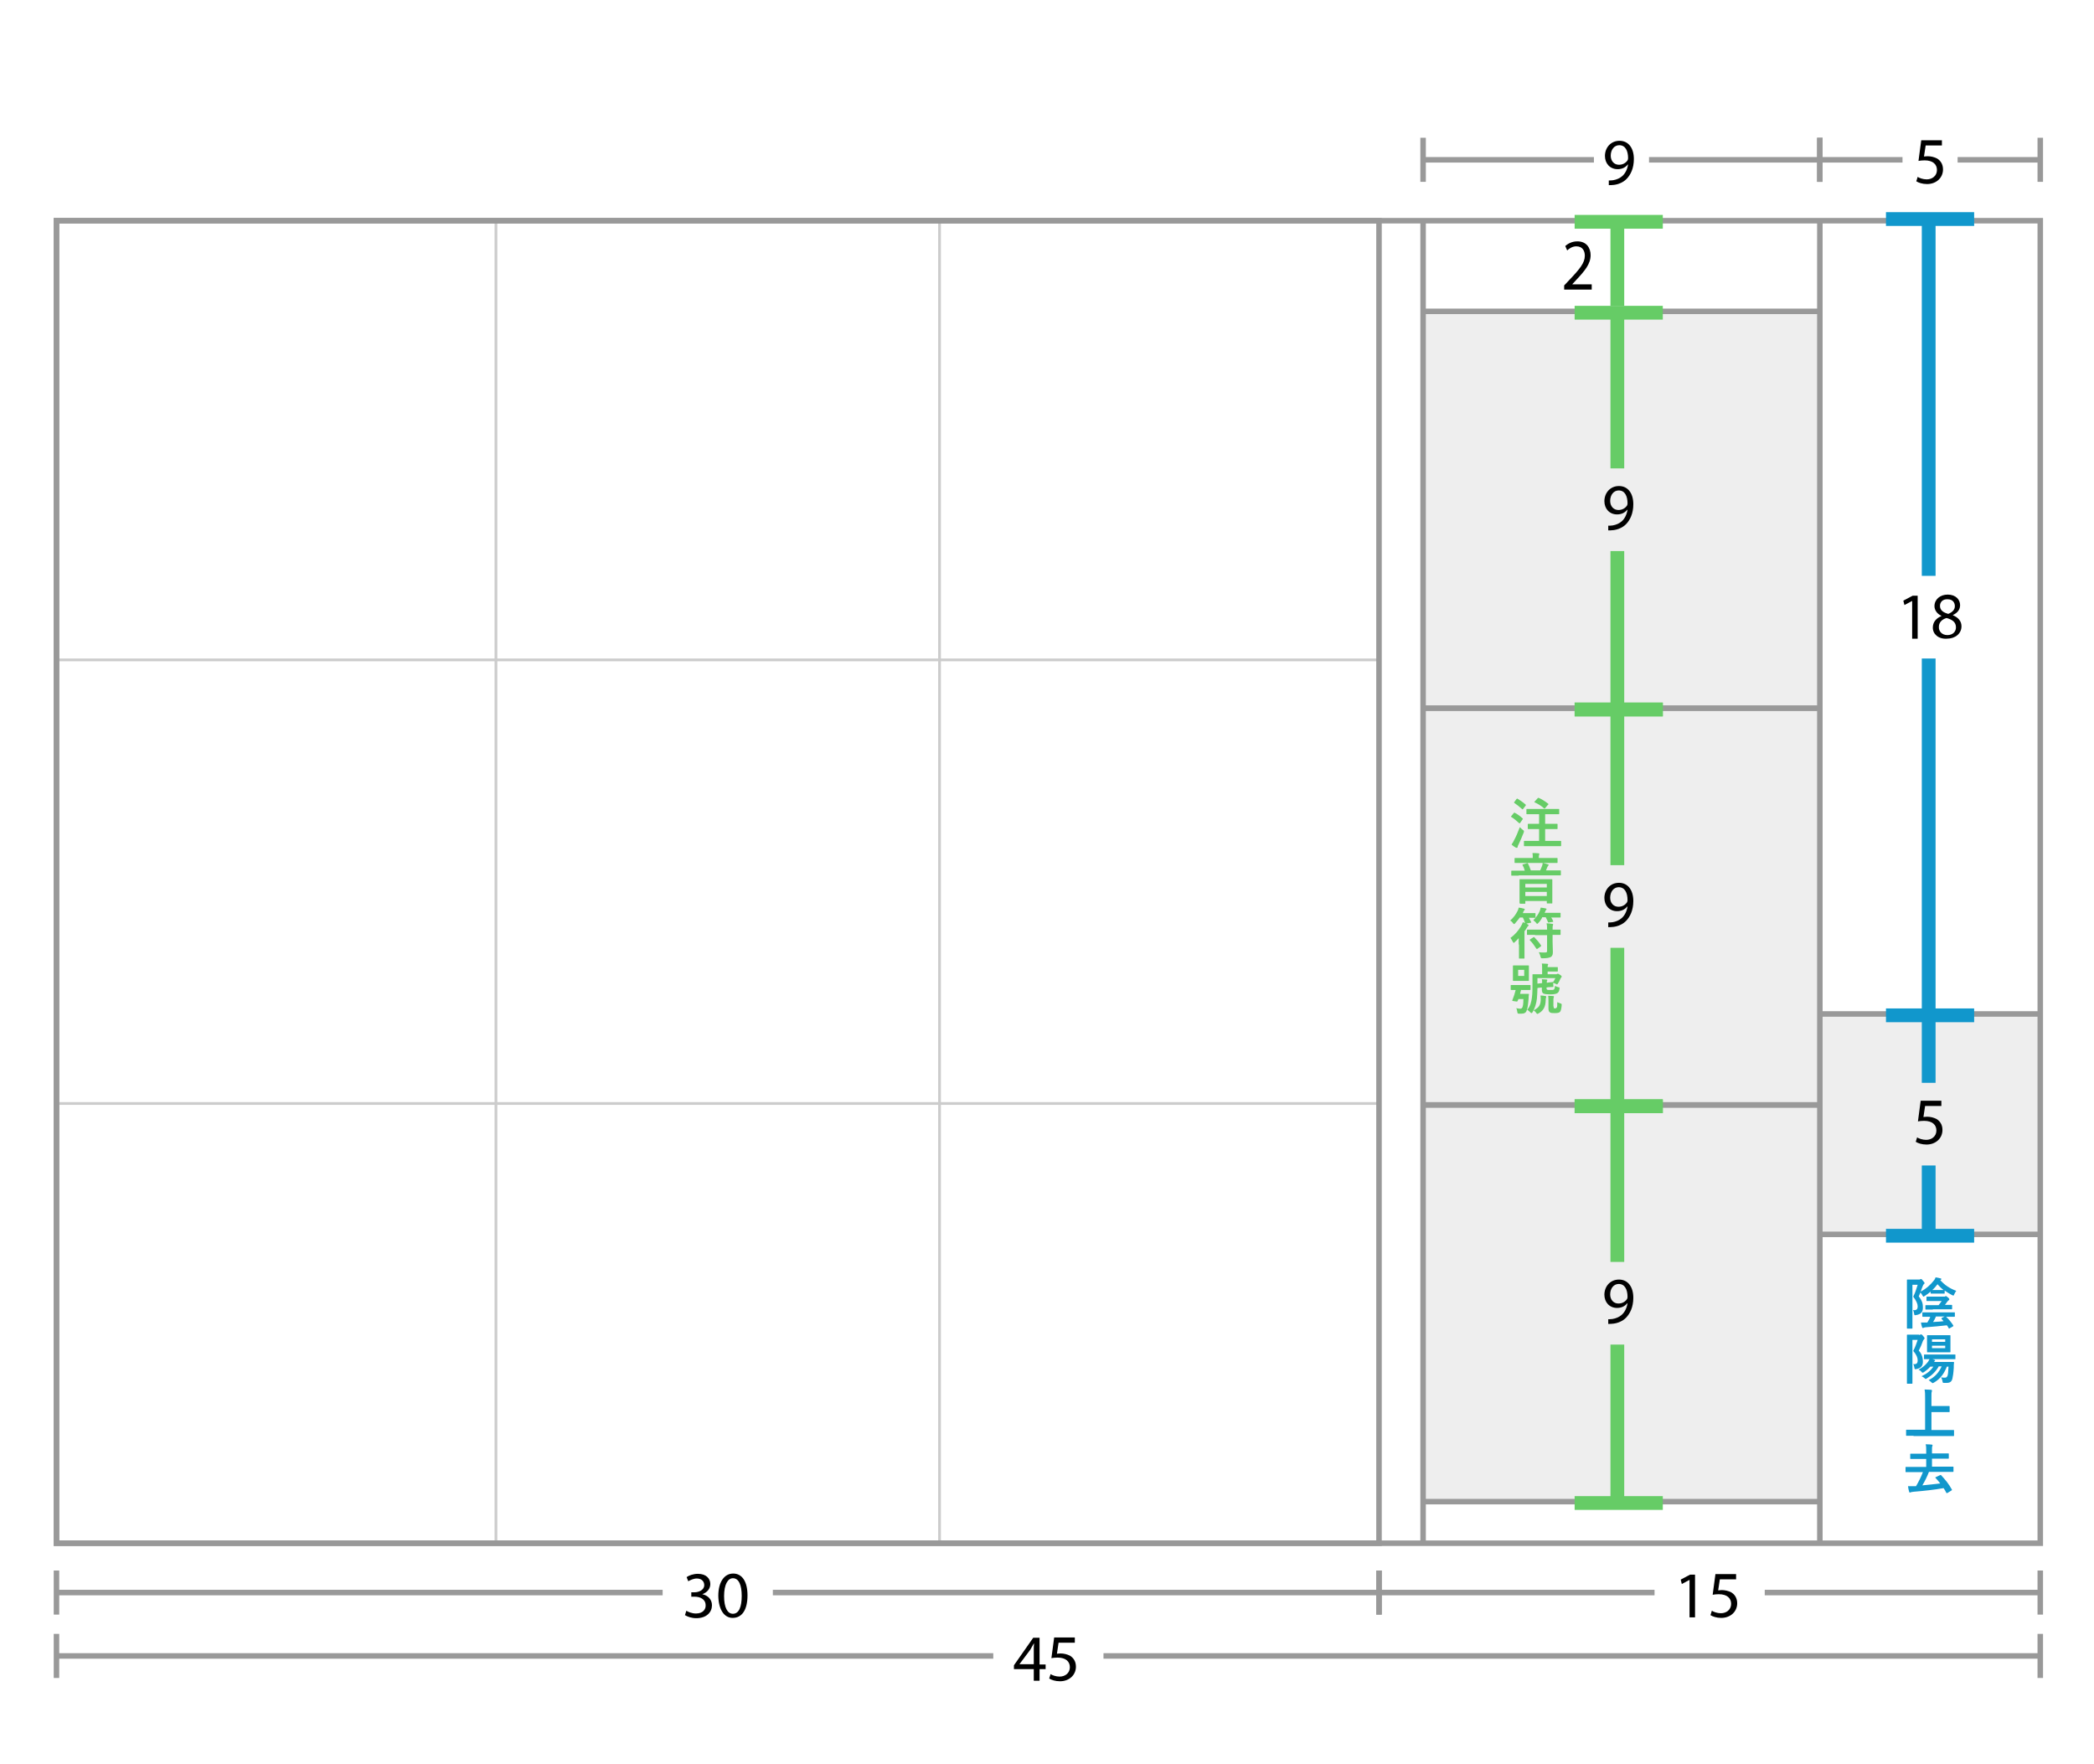
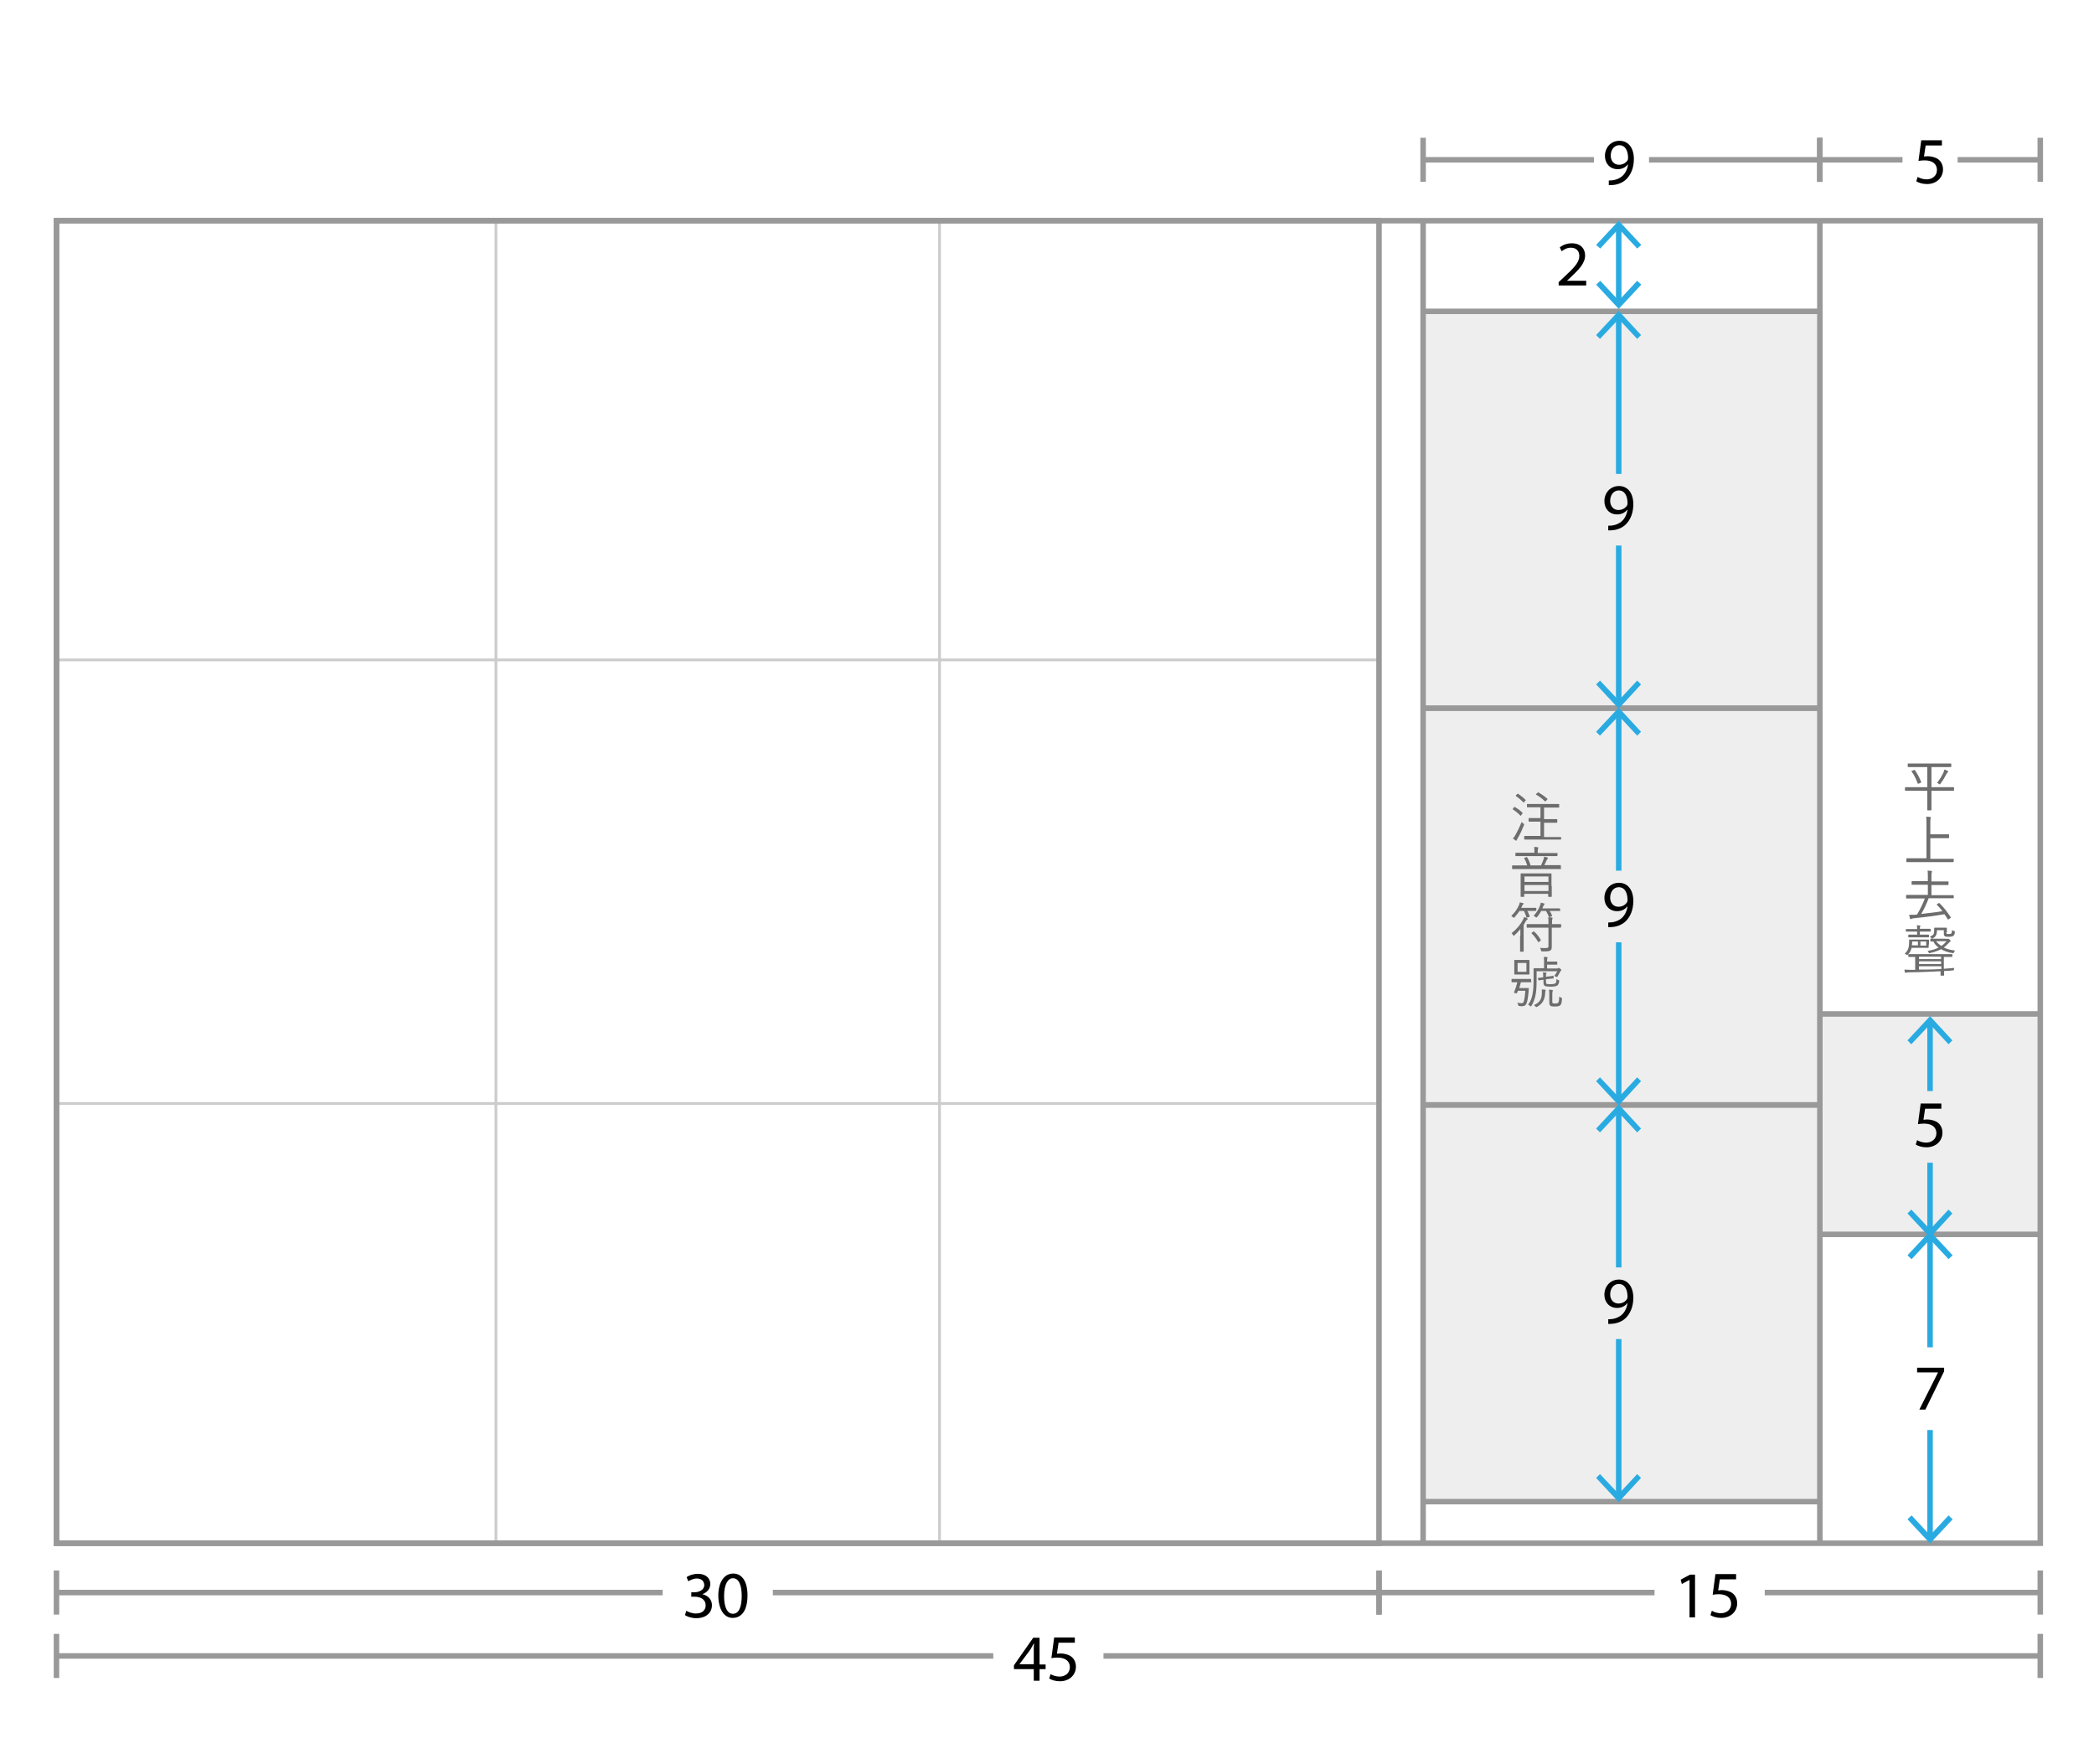
<svg xmlns="http://www.w3.org/2000/svg" viewBox="0 0 760 640" enable-background="new 0 0 760 640">
  <g>
    <g>
      <path fill="none" stroke="#999" stroke-width="2" stroke-miterlimit="10" d="M20.5 601h340M400.5 601h340" />
      <path fill="#999" d="M19.5 593h2v16h-2zM739.5 593h2v16h-2z" />
      <path d="M375.2 610v-4.2H368v-1.4l7-10h2.3v9.7h2.2v1.7h-2.2v4.2h-2.1zm0-5.9v-5.2c0-.8 0-1.6.1-2.4h-.1c-.5.9-.9 1.6-1.3 2.3L370 604h5.2zM390.2 596.2h-6l-.6 4c.4 0 .7-.1 1.3-.1 1.2 0 2.4.3 3.4.8 1.2.7 2.2 2 2.2 4 0 3-2.4 5.3-5.8 5.3-1.7 0-3.1-.5-3.9-1l.5-1.6c.6.4 1.9.9 3.3.9 2 0 3.7-1.3 3.7-3.4 0-2-1.4-3.5-4.5-3.5-.9 0-1.6.1-2.2.2l1-7.5h7.5v1.9z" />
    </g>
    <g>
      <path fill="none" stroke="#999" stroke-width="2" stroke-miterlimit="10" d="M20.5 578h220M280.5 578h220" />
      <path fill="#999" d="M19.5 570h2v16h-2zM499.5 570h2v16h-2z" />
      <path d="M249.1 584.6c.6.4 2 1 3.5 1 2.7 0 3.6-1.7 3.5-3 0-2.2-2-3.1-4-3.1h-1.2v-1.6h1.2c1.5 0 3.5-.8 3.5-2.6 0-1.2-.8-2.4-2.7-2.4-1.2 0-2.4.6-3.1 1l-.6-1.5c.8-.6 2.4-1.2 4.1-1.2 3.1 0 4.5 1.8 4.5 3.7 0 1.6-1 3-2.9 3.7 1.9.4 3.5 1.8 3.5 4 0 2.5-1.9 4.7-5.7 4.7-1.8 0-3.3-.6-4.1-1.1l.5-1.6zM271.3 579c0 5.3-2 8.2-5.4 8.2-3 0-5.1-2.9-5.2-8 0-5.2 2.3-8.1 5.4-8.1 3.3 0 5.2 3 5.2 7.9zm-8.5.3c0 4.1 1.2 6.4 3.2 6.4 2.2 0 3.2-2.5 3.2-6.5 0-3.8-1-6.4-3.2-6.4-1.8 0-3.2 2.2-3.2 6.5z" />
    </g>
    <g>
      <path fill="none" stroke="#999" stroke-width="2" stroke-miterlimit="10" d="M500.5 578h100M640.5 578h100" />
      <path fill="#999" d="M499.5 570h2v16h-2zM739.5 570h2v16h-2z" />
      <path d="M613.2 573.4l-2.8 1.5-.4-1.6 3.4-1.8h1.8V587h-2v-13.6zM630.2 573.2h-6l-.6 4c.4 0 .7-.1 1.3-.1 1.2 0 2.4.3 3.4.8 1.2.7 2.2 2 2.2 4 0 3-2.4 5.3-5.8 5.3-1.7 0-3.1-.5-3.9-1l.5-1.6c.6.4 1.9.9 3.3.9 2 0 3.7-1.3 3.7-3.4 0-2-1.4-3.5-4.5-3.5-.9 0-1.6.1-2.2.2l1-7.5h7.5v1.9z" />
    </g>
  </g>
  <g>
    <g>
      <path fill="none" stroke="#999" stroke-width="2" stroke-miterlimit="10" d="M660.5 58h30M710.5 58h30" />
      <path fill="#999" d="M659.5 50h2v16h-2zM739.5 50h2v16h-2z" />
      <path fill="none" d="M694.5 46.5h13.9v30.4h-13.9z" />
      <path d="M704.9 52.8h-6l-.6 4c.4 0 .7-.1 1.3-.1 1.2 0 2.4.3 3.4.8 1.2.7 2.2 2 2.2 4 0 3-2.4 5.3-5.8 5.3-1.7 0-3.1-.5-3.9-1l.5-1.6c.6.4 1.9.9 3.3.9 2 0 3.7-1.3 3.7-3.4 0-2-1.4-3.5-4.5-3.5-.9 0-1.6.1-2.2.2l1-7.5h7.5v1.9z" />
    </g>
    <g>
      <path fill="none" stroke="#999" stroke-width="2" stroke-miterlimit="10" d="M516.5 58h62M598.5 58h62" />
      <path fill="#999" d="M515.5 50h2v16h-2zM659.5 50h2v16h-2z" />
      <path d="M583.8 65.5c.5 0 1 0 1.7-.1 1.2-.2 2.4-.7 3.3-1.5 1-.9 1.8-2.3 2.1-4.2h-.1c-.9 1.1-2.1 1.7-3.7 1.7-2.8 0-4.6-2.1-4.6-4.8 0-3 2.1-5.5 5.3-5.5s5.2 2.6 5.2 6.6c0 3.4-1.2 5.8-2.7 7.3-1.2 1.2-2.9 1.9-4.5 2.1-.8.1-1.4.1-1.9.1v-1.7zm.8-9c0 1.9 1.2 3.3 3 3.3 1.4 0 2.5-.7 3.1-1.6.1-.2.2-.4.2-.8 0-2.7-1-4.7-3.2-4.7-1.8 0-3.1 1.6-3.1 3.8z" />
    </g>
  </g>
  <g>
    <g>
      <path fill="#eee" d="M516.5 401.1h144v144h-144z" />
      <path fill="none" stroke="#999" stroke-width="2" stroke-miterlimit="10" d="M516.5 545h144M516.5 401h144" />
    </g>
    <g>
      <path fill="#eee" d="M516.5 257.1h144v144h-144z" />
      <path fill="none" stroke="#999" stroke-width="2" stroke-miterlimit="10" d="M516.5 401h144M516.5 257h144" />
    </g>
    <g>
      <path fill="#eee" d="M516.5 113.1h144v144h-144z" />
      <path fill="none" stroke="#999" stroke-width="2" stroke-miterlimit="10" d="M516.5 257h144M516.5 113h144" />
    </g>
    <g>
      <path fill="#eee" d="M660.5 368.1h80v80h-80z" />
      <path fill="none" stroke="#999" stroke-width="2" stroke-miterlimit="10" d="M660.5 368h80M660.5 448h80" />
    </g>
    <g fill="none" stroke="#999" stroke-width="2" stroke-miterlimit="10">
      <path d="M660.5 128M516.5 128M660.5 160M516.5 160" />
    </g>
    <g fill="none" stroke="#ccc" stroke-miterlimit="10">
      <path d="M180 560V80M341 560V80M20.5 239.5h480M20.5 400.5h480" />
    </g>
    <g fill="none" stroke="#999" stroke-width="2" stroke-miterlimit="10">
      <path d="M20.5 80.1h720v480h-720z" />
      <path d="M20.5 80.1h480v480h-480z" />
      <path d="M660.5 560V80M516.5 560V80" />
    </g>
  </g>
  <g>
    <g>
-       <path fill="none" stroke="#1197CC" stroke-width="5" stroke-miterlimit="10" d="M700 368v25M700 423v25" />
-       <path fill="#1197CC" d="M684.5 366h32v5h-32zM684.5 446h32v5h-32z" />
-       <path d="M704.7 401.4h-6l-.6 4c.4 0 .7-.1 1.3-.1 1.2 0 2.4.3 3.4.8 1.2.7 2.2 2 2.2 4 0 3-2.4 5.3-5.8 5.3-1.7 0-3.1-.5-3.9-1l.5-1.6c.6.4 1.9.9 3.3.9 2 0 3.7-1.3 3.7-3.4 0-2-1.4-3.5-4.5-3.5-.9 0-1.6.1-2.2.2l1-7.5h7.5v1.9z" />
+       <path d="M705.6 496.3v1.4l-6.8 13.9h-2.2l6.8-13.5h-7.6v-1.7h9.8z" />
+       <path fill="none" stroke="#29ABE2" stroke-width="2" stroke-miterlimit="10" d="M700.5 449v40M700.5 519v39" />
+       <path fill="#29ABE2" d="M692.3 455.6l1.5 1.4 6.7-7.2 6.7 7.2 1.5-1.4-8.2-8.8zM692.3 551.4l1.5-1.4 6.7 7.2 6.7-7.2 1.5 1.4-8.2 8.8z" />
+     </g>
+     <g fill="#6D6D6D">
+       <path d="M709.2 286.8c0 .1 0 .2-.2.2h-8v6.9c0 .1 0 .2-.2.2h-1.1c-.1 0-.2 0-.2-.2V287h-7.9c-.1 0-.2 0-.2-.2v-.9c0-.1 0-.2.2-.2h7.9v-7.3H692.6c-.1 0-.2 0-.2-.2v-.9c0-.1 0-.2.2-.2H708c.1 0 .2 0 .2.2v.9c0 .1 0 .2-.2.2h-7v7.3h8c.1 0 .2 0 .2.2v.9zm-14.5-7.3c.2-.1.2-.1.3 0 .9 1.3 1.7 2.8 2.3 4.4 0 .1 0 .2-.2.2l-.7.3c-.3.1-.3.1-.4-.1-.6-1.6-1.2-2.9-2.2-4.3-.1-.1-.1-.2.2-.3l.7-.2zm12.2.8c-.1.1-.2.2-.4.5-.6 1.2-1.3 2.4-2.2 3.6-.1.2-.2.3-.3.3-.1 0-.1-.1-.3-.2-.2-.2-.4-.3-.7-.3 1-1.3 1.8-2.6 2.4-3.9.1-.3.2-.6.3-1 .4.1.9.3 1.2.5.1.1.2.1.2.2s-.1.2-.2.3zM709 312.7c0 .1 0 .2-.2.2h-16.7c-.1 0-.2 0-.2-.2v-1c0-.1 0-.2.2-.2h7.1v-12.2c0-1.5 0-2.1-.1-2.9.5 0 1 .1 1.4.1.1 0 .3.1.3.2s0 .2-.1.4-.1.7-.1 1.9v3.8h6.6c.1 0 .2 0 .2.2v1c0 .1 0 .2-.2.2h-6.6v7.5h8.3c.1 0 .2 0 .2.2v.8zM709.1 325.8c0 .1 0 .2-.2.2H700c-.8 2.1-1.7 4-2.7 5.7 2.7-.3 5.5-.6 7.7-1-.6-.8-1.3-1.6-2-2.3-.1-.1-.1-.2.1-.3l.5-.3c.2-.1.2-.1.3 0 1.7 1.6 2.9 3.3 4.1 5.1.1.1.1.2-.1.3l-.6.4c-.3.2-.3.2-.4 0-.4-.6-.7-1.2-1.2-1.8-3.4.6-7.3 1.1-10.5 1.4-1 .1-1.4.2-1.5.3-.1.1-.2.1-.3.1s-.2-.1-.2-.3c-.1-.4-.2-.8-.3-1.3h2l.9-.1c1.1-1.9 2-3.7 2.8-5.8H692c-.1 0-.2 0-.2-.2v-.9c0-.1 0-.2.2-.2H699.7v-3.7h-5.8c-.1 0-.1 0-.1-.2v-.9c0-.1 0-.2.1-.2h5.8v-1.3c0-1.4 0-1.9-.1-2.5.6 0 1 0 1.4.1.1 0 .2.1.2.2s0 .2-.1.4-.1.7-.1 1.8v1.4h6.1s.1 0 .1.2v.9c0 .1 0 .2-.1.2H701v3.7h7.9c.1 0 .2 0 .2.2v.7zM700 342.8v1c0 .1 0 .2-.2.2h-6c-.2.9-.6 1.7-1.3 2.4-.1.1-.2.2-.3.2-.1 0-.1 0-.3-.1-.2-.2-.4-.3-.6-.4 1.3-1.1 1.6-2.4 1.6-4.2v-.7c0-.1 0-.2.2-.2H699.9c.1 0 .2 0 .2.2v1.6zm5.6 8.8c1.2-.1 2.5-.2 3.7-.3-.1.1-.1.3-.1.5-.1.4-.1.4-.5.4-.8.1-1.9.2-3.1.2v1.5c0 .1 0 .2-.2.2h-.9c-.2 0-.2 0-.2-.2v-1.4c-1.4.1-3 .1-4.4.2-2.9.1-4.8.2-7.1.2-.4 0-.7 0-.9.1-.1.1-.2.1-.3.1-.1 0-.1-.1-.2-.2-.1-.3-.2-.6-.2-1 .5 0 1.1.1 2.2.1h1.7v-4.7h-2.3c-.1 0-.2 0-.2-.2v-.6c0-.1 0-.2.2-.2H708.4c.1 0 .2 0 .2.2v.6c0 .1 0 .2-.2.2H705.5v4.3zm-4.8-13.7c0 .1 0 .2-.2.2h-3.8v1.1h3.1c.1 0 .2 0 .2.2v.6c0 .1 0 .2-.2.2H692.8c-.2 0-.2 0-.2-.2v-.6c0-.1 0-.2.2-.2h3v-1.1h-3.9c-.1 0-.2 0-.2-.2v-.6c0-.1 0-.1.2-.1h3.9v-.1c0-.4 0-.9-.1-1.3.5 0 .8.1 1.1.1.1 0 .2.1.2.2s0 .1-.1.2c-.1.2-.1.3-.1.8h3.7c.1 0 .2 0 .2.2v.6zm-4.7 3.8H694v.1c0 .5 0 .9-.1 1.3h2.2v-1.4zm8.4 5.5h-8v.9h8v-.9zm0 1.7h-8v1h8v-1zm0 1.8h-8v1.2h2.2c1.9 0 3.9-.1 5.9-.2v-1zm-5.4-9H697v1.5h2.1v-1.5zm7.4-.9c.2 0 .3 0 .4-.1h.2c.1 0 .2 0 .5.3s.4.4.4.5c0 .1 0 .2-.2.2l-.6.6c-.5.6-1.1 1.1-1.7 1.6 1.2.6 2.6.9 4.1 1.1-.2.2-.3.4-.4.6-.2.4-.2.4-.6.3-1.5-.2-2.9-.7-4.1-1.4-1.1.6-2.4 1-4 1.4-.3.1-.4.1-.5-.2-.1-.3-.2-.4-.4-.6 1.5-.2 2.9-.6 4-1.2-.8-.6-1.5-1.3-1.9-2.2h-.9c-.2 0-.2 0-.2-.2v-.6c0-.1 0-.2.2-.2h5.7zm-.1-2.4c0 .2 0 .4.2.5.1.1.4.1.8.1.5 0 .7-.1.9-.3.1-.2.1-.5.2-1.2.2.2.4.3.7.4.3.1.3.1.3.5-.1.8-.3 1-.5 1.2-.2.2-.8.4-1.6.4-.6 0-1.1 0-1.3-.1-.4-.1-.6-.4-.6-1v-1.3H703c0 1.6-.4 2.4-1.6 3-.3.1-.3.1-.5-.2-.2-.2-.3-.4-.5-.5 1.4-.4 1.6-1 1.6-2.3v-.7c0-.1 0-.2.2-.2h4.2s.2 0 .2.2v1.5zm-3.7 3.2c.5.7 1.1 1.2 1.9 1.7.8-.5 1.4-1.1 1.9-1.7h-3.8z" />
    </g>
    <g>
-       <path d="M694 218.1l-2.8 1.5-.4-1.6 3.4-1.8h1.8v15.6h-2v-13.7zM701.5 227.8c0-2 1.2-3.4 3.1-4.2v-.1c-1.7-.8-2.5-2.2-2.5-3.5 0-2.5 2.1-4.2 4.8-4.2 3 0 4.5 1.9 4.5 3.8 0 1.3-.6 2.7-2.6 3.6v.1c1.9.8 3.1 2.1 3.1 4 0 2.7-2.3 4.5-5.3 4.5-3.1.2-5.1-1.7-5.1-4zm8.4-.1c0-1.9-1.3-2.8-3.4-3.4-1.8.5-2.8 1.7-2.8 3.2-.1 1.6 1.1 3 3.1 3 1.9 0 3.1-1.2 3.1-2.8zm-5.8-7.8c0 1.6 1.2 2.4 3 2.9 1.3-.5 2.4-1.4 2.4-2.8 0-1.2-.7-2.5-2.6-2.5-1.8-.1-2.8 1-2.8 2.4z" />
-       <path fill="none" stroke="#1197CC" stroke-width="5" stroke-miterlimit="10" d="M700 80v129M700 239v129" />
-       <path fill="#1197CC" d="M684.5 77h32v5h-32z" />
-     </g>
-     <g fill="#1197CC">
-       <path d="M700.8 468.7c-.7.6-1.5 1.2-2.3 1.7-.2.1-.3.2-.4.2-.1 0-.2-.2-.4-.5-.2-.4-.4-.7-.7-1-.2.5-.4.9-.6 1.4 1.3 1.7 1.5 2.7 1.5 4.1 0 1.6-.7 2.4-2.5 2.7-.6.1-.6.1-.7-.6-.1-.6-.2-.9-.4-1.2 1.2.1 1.7-.2 1.7-1.4 0-.9-.5-2-1.6-3.5.8-1.6 1.1-2.8 1.6-4.3h-1.9V482c0 .2 0 .2-.2.2h-1.6c-.2 0-.2 0-.2-.2v-17.4c0-.2 0-.2.2-.2h4.2c.2 0 .3 0 .4-.1.1 0 .2-.1.3-.1.2 0 .3.1.8.7.4.5.5.6.5.8 0 .2-.1.2-.2.3-.2.2-.3.4-.4.6-.3.8-.6 1.5-.8 2.2 2-1.1 3.4-2.3 4.9-4.2.2-.3.4-.6.5-1 .6.1 1.3.2 1.9.4.2.1.2.1.2.2s0 .2-.2.3l-.2.1c1.6 1.8 3.4 3 5.8 3.9-.2.3-.5.7-.7 1.2-.1.4-.2.5-.4.5-.1 0-.2-.1-.5-.2-.9-.5-1.8-1-2.6-1.6v.9c0 .2 0 .2-.2.2h-4.7c-.2 0-.2 0-.2-.2v-.6zm-.4 9.2h-2.5c-.2 0-.2 0-.2-.2v-1.2c0-.2 0-.2.2-.2H709.3c.2 0 .2 0 .2.2v1.2c0 .2 0 .2-.2.2h-3c1.1 1 1.8 1.9 2.6 3.1.1.2.1.3-.1.4l-1.2.7c-.1.1-.2.1-.2.1-.1 0-.1 0-.1-.1-.2-.4-.4-.7-.7-1.1-2.4.3-5 .5-7.5.7-.5 0-.7.1-.9.2-.1 0-.2.1-.3.1s-.2-.1-.3-.3c-.2-.5-.3-1.1-.4-1.7h2.3c.5-.8.8-1.4 1.1-2h-.2zm1.1-2.6H699c-.2 0-.2 0-.2-.2v-1.2c0-.2 0-.2.2-.2h4.6c.4-.5.7-.9 1.1-1.5h-5.3c-.2 0-.2 0-.2-.2v-1.2c0-.2 0-.2.2-.2h6.3c.2 0 .3 0 .3-.1s.1-.1.2-.1c.2 0 .3.1.8.5s.5.6.5.7-.1.2-.2.3c-.2.1-.3.2-.6.6-.3.4-.6.8-.8 1.1h2.4c.2 0 .2 0 .2.2v1.2c0 .2 0 .2-.2.2h-6.8zm2.6-7.1h1.3c-.8-.6-1.5-1.3-2.2-2.1-.6.8-1.2 1.5-1.9 2.1h2.8zm-1.5 9.7c-.3.7-.6 1.3-1 1.9 1.3-.1 2.6-.1 3.8-.3l-.7-.8c-.1-.2-.1-.2.1-.4l1-.5h-3.2zM696.5 484.5c.2 0 .3 0 .4-.1.1 0 .2-.1.3-.1.2 0 .3 0 .8.6.4.5.5.6.5.8 0 .2-.1.2-.2.4-.2.2-.3.4-.4.6-.5 1.4-.8 2.1-1.5 3.5 1.2 1.2 1.5 2.8 1.5 4 0 1.5-.7 2.4-2.4 2.7-.6.1-.6.1-.7-.6-.1-.6-.2-.9-.4-1.2 1.2.1 1.6-.3 1.6-1.4 0-.9-.4-2-1.6-3.4.8-1.6 1.1-2.5 1.6-4h-1.9V502c0 .2 0 .2-.2.2h-1.6c-.2 0-.2 0-.2-.2v-17.4c0-.2 0-.2.2-.2h4.2zm7.1 11.5c-1.1 1.9-2.5 3.2-4.3 4.3-.2.1-.3.2-.4.2-.1 0-.2-.1-.5-.4-.2-.2-.7-.5-1-.6 1.9-.9 3.3-2 4.3-3.5h-1.1c-.7.8-1.5 1.4-2.3 2-.2.1-.4.2-.5.2-.1 0-.3-.1-.5-.4s-.7-.6-1-.7c1.4-.7 2.5-1.6 3.5-2.9.2-.3.3-.6.5-.9h-1.8c-.2 0-.2 0-.2-.2v-1.3c0-.2 0-.2.2-.2h11c.2 0 .2 0 .2.2v1.3c0 .2 0 .2-.2.2H701.4l.6.2c.3.1.3.2.3.3 0 .1 0 .2-.1.2l-.3.3h7c.2 0 .3 0 .3.2-.1.6-.1 1.3-.1 1.9-.1 1.9-.3 3.1-.5 4-.3 1.1-.9 1.5-2.1 1.5h-.9c-.5 0-.5 0-.6-.7-.1-.5-.3-1-.5-1.3.7.1.9.1 1.4.1.5 0 .7-.2.9-.6.2-.5.3-1.3.4-3.4h-.6c-1 2.5-2.3 4.4-4.7 5.8-.2.1-.4.2-.5.2-.1 0-.2-.1-.5-.4-.2-.2-.7-.5-.9-.7 2.2-1.1 3.7-2.7 4.7-5h-1.1zm1.8-11.4h2.3c.2 0 .2 0 .2.2v5.8c0 .2 0 .2-.2.2h-8.1c-.2 0-.2 0-.2-.2v-5.8c0-.2 0-.2.2-.2h5.8zm-4.2 2.4h4.8v-.9h-4.8v.9zm4.8 1.4h-4.8v.9h4.8v-.9zM694.5 521.1H692c-.2 0-.2 0-.2-.2v-1.8c0-.2 0-.2.2-.2h6.7v-11.3c0-1.6 0-2.4-.2-3.3.8 0 1.7.1 2.3.1.2 0 .4.1.4.3 0 .2-.1.3-.1.5-.1.2-.1.7-.1 1.9v3.2h6.4c.2 0 .2 0 .2.2v1.8c0 .2 0 .2-.2.2H701v6.5h8c.2 0 .2 0 .2.2v1.8c0 .2 0 .2-.2.2h-14.5zM704.1 535.4c.2-.1.3-.1.4 0 1.5 1.6 2.9 3.3 3.9 5.2.1.2.1.2-.2.4l-1.3.8c-.1.1-.2.1-.3.1-.1 0-.1 0-.2-.1-.3-.6-.6-1.2-1-1.7-3.3.6-7.1 1-10.7 1.3-.7.1-1 .1-1.2.2-.1.1-.2.1-.3.1-.1 0-.3-.1-.3-.3-.2-.6-.3-1.3-.4-2H695.4c1-1.7 1.8-3.3 2.5-5.1h-6.1c-.2 0-.2 0-.2-.2v-1.5c0-.2 0-.2.2-.2h7.3v-2.9h-5.6c-.2 0-.2 0-.2-.2v-1.5c0-.2 0-.2.2-.2h5.6v-.9c0-1.3 0-1.8-.2-2.5.8 0 1.5 0 2.2.1.2 0 .3.1.3.2 0 .2 0 .3-.1.4-.1.2-.1.7-.1 1.6v1h5.9c.2 0 .2 0 .2.2v1.5c0 .2 0 .2-.2.2h-5.9v2.9h7.6c.2 0 .2 0 .2.2v1.5c0 .2 0 .2-.2.2h-8.7c-.7 1.8-1.5 3.4-2.4 4.9 2.3-.2 4.6-.5 6.5-.7-.5-.7-1.1-1.3-1.7-2-.2-.2-.1-.2.1-.3l1.5-.7z" />
+       <path fill="#1197CC" d="M700.5 371v76" />
+       <path fill="none" stroke="#29ABE2" stroke-width="2" stroke-miterlimit="10" d="M700.5 371v25M700.5 422v25" />
+       <path fill="#29ABE2" d="M692.3 377.6l1.4 1.4 6.8-7.2 6.7 7.2 1.4-1.4-8.1-8.8zM692.3 440.4l1.4-1.4 6.8 7.2 6.7-7.2 1.4 1.4-8.1 8.8z" />
+       <path d="M704.7 402.4h-6l-.6 4c.4 0 .7-.1 1.3-.1 1.2 0 2.4.3 3.4.8 1.2.7 2.2 2 2.2 4 0 3-2.4 5.3-5.8 5.3-1.7 0-3.1-.5-3.9-1l.5-1.6c.6.4 1.9.9 3.3.9 2 0 3.7-1.3 3.7-3.4 0-2-1.4-3.5-4.5-3.5-.9 0-1.6.1-2.2.2l1-7.5h7.5v1.9z" />
    </g>
  </g>
  <g>
    <g>
-       <path fill="none" stroke="#6c6" stroke-width="5" stroke-miterlimit="10" d="M587 401v57M587 488v57" />
-       <path fill="#6c6" d="M571.5 399h32v5h-32zM571.5 543h32v5h-32z" />
+       <path fill="none" stroke="#29ABE2" stroke-width="2" stroke-miterlimit="10" d="M587.5 403v57M587.5 486v57" />
+       <path fill="#29ABE2" d="M579.3 409.6l1.4 1.4 6.8-7.2 6.7 7.2 1.4-1.4-8.1-8.8zM579.3 536.4l1.4-1.4 6.8 7.2 6.7-7.2 1.4 1.4-8.1 8.8z" />
      <path d="M583.6 478.8c.5 0 1 0 1.7-.1 1.2-.2 2.4-.7 3.3-1.5 1-.9 1.8-2.3 2.1-4.2h-.1c-.9 1.1-2.1 1.7-3.7 1.7-2.8 0-4.6-2.1-4.6-4.8 0-3 2.1-5.5 5.3-5.5s5.2 2.6 5.2 6.6c0 3.4-1.2 5.8-2.7 7.3-1.2 1.2-2.9 1.9-4.5 2.1-.8.1-1.4.1-1.9.1v-1.7zm.8-9c0 1.9 1.2 3.3 3 3.3 1.4 0 2.5-.7 3.1-1.6.1-.2.2-.4.2-.8 0-2.7-1-4.7-3.2-4.7-1.8 0-3.1 1.6-3.1 3.8z" />
    </g>
    <g>
-       <path fill="none" stroke="#6c6" stroke-width="5" stroke-miterlimit="10" d="M587 257v57M587 344v57" />
-       <path fill="#6c6" d="M571.5 255h32v5h-32zM571.5 399h32v5h-32z" />
+       <path fill="none" stroke="#29ABE2" stroke-width="2" stroke-miterlimit="10" d="M587.5 259v57M587.5 342v57" />
+       <path fill="#29ABE2" d="M579.3 265.6l1.4 1.4 6.8-7.2 6.7 7.2 1.4-1.4-8.1-8.8zM579.3 392.4l1.4-1.4 6.8 7.2 6.7-7.2 1.4 1.4-8.1 8.8z" />
      <path d="M583.6 334.8c.5 0 1 0 1.7-.1 1.2-.2 2.4-.7 3.3-1.5 1-.9 1.8-2.3 2.1-4.2h-.1c-.9 1.1-2.1 1.7-3.7 1.7-2.8 0-4.6-2.1-4.6-4.8 0-3 2.1-5.5 5.3-5.5s5.2 2.6 5.2 6.6c0 3.4-1.2 5.8-2.7 7.3-1.2 1.2-2.9 1.9-4.5 2.1-.8.1-1.4.1-1.9.1v-1.7zm.8-9c0 1.9 1.2 3.3 3 3.3 1.4 0 2.5-.7 3.1-1.6.1-.2.2-.4.2-.8 0-2.7-1-4.7-3.2-4.7-1.8 0-3.1 1.6-3.1 3.8z" />
    </g>
    <g>
-       <path fill="none" stroke="#6c6" stroke-width="5" stroke-miterlimit="10" d="M587 113v57M587 200v57" />
-       <path fill="#6c6" d="M571.5 111h32v5h-32zM571.5 255h32v5h-32z" />
+       <path fill="none" stroke="#29ABE2" stroke-width="2" stroke-miterlimit="10" d="M587.5 115v57M587.5 198v57" />
+       <path fill="#29ABE2" d="M579.3 121.6l1.4 1.4 6.8-7.2 6.7 7.2 1.4-1.4-8.1-8.8zM579.3 248.4l1.4-1.4 6.8 7.2 6.7-7.2 1.4 1.4-8.1 8.8z" />
      <path d="M583.6 190.8c.5 0 1 0 1.7-.1 1.2-.2 2.4-.7 3.3-1.5 1-.9 1.8-2.3 2.1-4.2h-.1c-.9 1.1-2.1 1.7-3.7 1.7-2.8 0-4.6-2.1-4.6-4.8 0-3 2.1-5.5 5.3-5.5s5.2 2.6 5.2 6.6c0 3.4-1.2 5.8-2.7 7.3-1.2 1.2-2.9 1.9-4.5 2.1-.8.1-1.4.1-1.9.1v-1.7zm.8-9c0 1.9 1.2 3.3 3 3.3 1.4 0 2.5-.7 3.1-1.6.1-.2.2-.4.2-.8 0-2.7-1-4.7-3.2-4.7-1.8 0-3.1 1.6-3.1 3.8z" />
    </g>
    <g>
-       <path fill="none" stroke="#6c6" stroke-width="5" stroke-miterlimit="10" d="M587 80v31" />
-       <path fill="#6c6" d="M571.5 78h32v5h-32z" />
-       <path d="M567.7 105v-1.4l1.7-1.8c4-4.2 5.8-6.4 5.8-9 0-1.7-.8-3.4-3.1-3.4-1.4 0-2.6.8-3.3 1.5l-.7-1.6c1.1-1 2.6-1.7 4.4-1.7 3.4 0 4.8 2.5 4.8 5 0 3.2-2.1 5.7-5.4 9.2l-1.2 1.3v.1h7v1.9h-10z" />
+       <path fill="none" stroke="#29ABE2" stroke-width="2" stroke-miterlimit="10" d="M587.5 82v28" />
+       <path fill="#29ABE2" d="M579.3 88.9l1.5 1.3 6.7-7.2 6.7 7.2 1.5-1.3-8.2-8.8zM579.3 103.3l1.5-1.4 6.7 7.2 6.7-7.2 1.5 1.4-8.2 8.8z" />
+       <path d="M565.7 103.7v-1.3l1.7-1.6c4-3.7 5.8-5.6 5.8-7.9 0-1.5-.8-3-3.1-3-1.4 0-2.6.7-3.3 1.3l-.7-1.4c1.1-.9 2.6-1.5 4.4-1.5 3.4 0 4.8 2.2 4.8 4.4 0 2.8-2.1 5-5.4 8.1l-1.2 1.1h7v1.7h-10z" />
    </g>
-     <g fill="#6c6">
-       <path d="M549.4 295.1c.2-.2.2-.2.4-.1 1 .5 1.9 1.2 2.8 2 .1.1.1.1.1.2s0 .1-.1.2l-.9 1.3c-.1.1-.1.1-.2.1 0 0-.1 0-.2-.1-.9-.8-1.8-1.6-2.8-2.2l-.1-.1c0-.1 0-.1.1-.2l.9-1.1zm.2 9.7c.6-1.1 1.3-2.7 2-4.6.3.3.7.7 1.1 1 .3.2.4.3.4.5 0 .1 0 .2-.1.5-.6 1.6-1.3 3.1-1.9 4.4-.2.3-.3.6-.3.8 0 .2-.1.3-.3.3-.1 0-.2 0-.4-.1-.5-.3-1-.6-1.5-1.1.4-.6.7-1 1-1.7zm.8-14.8c.2-.2.2-.2.4-.1 1 .6 2 1.3 2.9 2.1.1.1.1.1.1.2s0 .1-.1.2l-.9 1.2c-.2.2-.2.2-.3.1-.9-.8-2-1.7-2.9-2.3l-.1-.1c0-.1 0-.1.1-.2l.8-1.1zm5.7 17.1h-2.8c-.2 0-.2 0-.2-.2v-1.5c0-.2 0-.2.2-.2h5.3v-4.3H554.7c-.2 0-.2 0-.2-.2v-1.5c0-.2 0-.2.2-.2H558.6v-3.5h-4.4c-.2 0-.2 0-.2-.2v-1.5c0-.2 0-.2.2-.2h11.5c.2 0 .2 0 .2.2v1.5c0 .2 0 .2-.2.2h-4.9v3.5h4.3c.2 0 .2 0 .2.2v1.5c0 .2 0 .2-.2.2h-4.3v4.3h5.6c.2 0 .2 0 .2.2v1.5c0 .2 0 .2-.2.2h-10.3zm2-17.4c.2-.2.2-.2.4-.1 1 .4 2.4 1.3 3.4 2.1.1.1.1.1.1.2s0 .1-.2.2l-1 1.2c-.2.2-.2.2-.4.1-.9-.9-2.3-1.7-3.4-2.2-.2-.1-.2-.1 0-.3l1.1-1.2zM551.2 317.8h-2.5c-.2 0-.2 0-.2-.2v-1.4c0-.2 0-.2.2-.2h4.7c-.2-.8-.4-1.3-.8-2-.1-.2 0-.2.2-.3l1.4-.4c.2-.1.3 0 .4.2.4.7.6 1.4 1 2.4h3.4c.3-.7.5-1.1.7-1.7.1-.3.2-.6.2-1 .7.1 1.3.3 1.9.5.2.1.3.1.3.2s-.1.2-.2.3c-.1.1-.2.3-.3.5l-.5 1.2h5.2c.2 0 .2 0 .2.2v1.4c0 .2 0 .2-.2.2h-15.1zm1.4-4.6h-2.7c-.2 0-.2 0-.2-.2v-1.4c0-.2 0-.2.2-.2h6.4c0-.8 0-1.3-.1-1.8.7 0 1.4 0 2.2.1.2 0 .3.1.3.2s-.1.2-.1.4c-.1.2-.1.4-.1 1.1h6.6c.2 0 .2 0 .2.2v1.4c0 .2 0 .2-.2.2h-12.5zm-.9 14.7c-.2 0-.2 0-.2-.2V319.3c0-.2 0-.2.2-.2h11.5c.2 0 .2 0 .2.2V327.7c0 .2 0 .2-.2.2h-1.6c-.2 0-.2 0-.2-.2v-.7h-7.8v.8c0 .2 0 .2-.2.2h-1.7zm1.9-5.8h7.8v-1.3h-7.8v1.3zm7.8 3.1v-1.5h-7.8v1.5h7.8zM551.2 342.8v-2.3c-.5.5-.9 1-1.4 1.4-.2.2-.3.3-.4.3-.1 0-.2-.1-.4-.5-.3-.5-.5-.9-.8-1.3 1.8-1.3 2.9-2.7 3.8-4.2.3-.5.6-1.1.7-1.5.3.1.6.2.8.3-.2-.7-.5-1.4-.8-2h-1.1c-.5.7-1.1 1.4-1.7 2.1-.2.2-.3.3-.4.3-.1 0-.2-.1-.4-.4-.3-.4-.6-.7-1-.9 1.2-1 2.1-2.3 2.7-3.5.2-.4.3-.7.4-1.2.7.1 1.3.2 1.9.4.2 0 .3.1.3.3 0 .1-.1.2-.2.3-.1.1-.2.2-.3.5l-.2.5h4.4c.2 0 .2 0 .2.2v1.3c0 .2 0 .2-.2.2h-2.2c.3.5.5 1 .8 1.5.1.2.1.3-.2.3l-1.5.3.5.3c.2.1.3.2.3.3 0 .1 0 .2-.2.3-.1.1-.3.3-.5.7-.2.4-.5.8-.8 1.2v9.7c0 .2 0 .2-.2.2h-1.6c-.2 0-.2 0-.2-.2v-4.9zm5.9-3.5h-2.7c-.2 0-.2 0-.2-.2v-1.5c0-.2 0-.2.2-.2H561.5c0-.9 0-1.5-.2-2.3.8 0 1.4.1 2.1.2.2 0 .3.1.3.2 0 .2-.1.3-.1.4-.1.2-.1.6-.1 1.5h2.7c.2 0 .2 0 .2.2v1.5c0 .2 0 .2-.2.2h-2.7v2.5c0 1.4.1 2.4.1 3.6 0 .9-.1 1.5-.7 1.9-.6.3-1.3.5-3 .5-.6 0-.6 0-.8-.6-.1-.6-.4-1.2-.6-1.6.8.1 1.3.1 2 .1.9 0 1-.1 1-.6v-5.7h-4.4zm-.6.9c.1-.1.2-.1.2-.1.1 0 .1 0 .2.1.9.9 1.6 1.7 2.4 2.9.1.2.1.2-.1.4l-1.1.8c-.1.1-.2.1-.3.1-.1 0-.1 0-.2-.1-.7-1.1-1.4-2.1-2.3-3-.2-.2-.1-.2.1-.4l1.1-.7zm3.2-7.1c-.4.7-.8 1.3-1.4 1.9-.2.2-.3.3-.4.3-.1 0-.2-.1-.4-.4-.3-.4-.7-.7-1-.9 1.1-1.1 1.9-2.3 2.4-3.5.1-.3.2-.7.3-1.1.6.1 1.4.2 1.8.3.2.1.3.1.3.3 0 .1-.1.2-.2.3-.1.1-.2.2-.3.6-.1.1-.1.3-.2.4h5.6c.2 0 .2 0 .2.2v1.3c0 .2 0 .2-.2.2H563c.3.4.5.8.7 1.3.1.2 0 .3-.2.3l-1.3.2c-.3 0-.3.1-.4-.2-.2-.6-.5-1.1-.8-1.7h-1.3zM552.1 359.1c-.1.5-.3 1-.4 1.6h3c.2 0 .2 0 .2.3-.1.4-.1.9-.1 1.3-.2 2.5-.4 3.8-.8 4.7-.3.6-.8.9-1.8.9h-.9c-.5 0-.5-.1-.6-.6-.1-.6-.2-1.1-.4-1.4.6.1 1 .2 1.4.2.4 0 .6-.1.8-.4.3-.6.4-1.6.4-3.1h-1.8c-.1.3-.2.5-.3.7-.1.2-.1.2-.4.2l-1.3-.2c-.2 0-.3-.1-.2-.3.5-1.2.9-2.5 1.2-3.7h-1.6c-.2 0-.2 0-.2-.2v-1.4c0-.2 0-.2.2-.2H555.3c.2 0 .2 0 .2.2v1.4c0 .2 0 .2-.2.2h-3.2zm.8-8.7h1.8c.2 0 .2 0 .2.2v5.2c0 .2 0 .2-.2.2h-5.4c-.2 0-.2 0-.2-.2v-5.2c0-.2 0-.2.2-.2h3.6zm.2 1.6H551v2.2h2.2V352zm6.6 6.4c-1.1.1-1.5.1-1.7.2 0 1.4-.1 2.6-.2 3.9-.2 1.7-.7 3.4-1.6 4.9-.1.2-.2.3-.4.3-.1 0-.2-.1-.4-.3-.4-.4-.7-.7-1.1-.9 1.1-1.3 1.5-2.8 1.7-4.5.2-1.4.2-3.1.2-5.3v-2.9c0-.2 0-.2.2-.2h3.3v-2.3c0-.6 0-1.1-.1-1.6.8 0 1.2.1 2 .1.2 0 .3.1.3.2s-.1.2-.1.3c-.1.1-.1.3-.1.7h3.5c.2 0 .2 0 .2.2v1.2c0 .2 0 .2-.2.2h-3.5v1h3c.2 0 .3 0 .4-.1.1 0 .2-.1.3-.1.2 0 .3.1.8.4.5.3.6.5.6.6 0 .2-.1.3-.2.4-.1.1-.1.2-.3.5-.2.4-.4 1-.9 1.7-.1.2-.2.3-.3.3-.1 0-.2-.1-.4-.2-.4-.2-.7-.3-1-.4l.1 1.3c0 .2-.1.2-.2.2-.2 0-.5 0-1.7.1l-.6.1v.2c0 .4.1.5.2.6.2.1.6.1 1.2.1.8 0 1.1 0 1.3-.2.2-.2.3-.5.4-1.3.3.2.8.4 1.2.5.5.1.5.1.4.6-.1.8-.3 1.2-.7 1.5-.4.3-1.2.5-2.6.5-1.2 0-2.1-.1-2.5-.3-.4-.2-.6-.6-.6-1.5v-.7zm-.5 4.5c0-.5 0-1-.1-1.6.6 0 1.3.1 1.8.2.2 0 .3.1.3.3 0 .1-.1.3-.1.4-.1.2-.1.6-.1 1-.1 2.2-.8 3.6-2.6 4.6-.2.1-.3.2-.4.2-.1 0-.2-.1-.4-.3-.3-.5-.7-.8-1-1 1.9-1 2.5-1.8 2.6-3.8zm.5-6.2c0-.5 0-1-.1-1.3.5 0 1.3.1 1.7.1.2 0 .3.1.3.2s0 .1-.1.2-.1.3-.1.8l.5-.1c1.1-.1 1.5-.2 1.8-.2.4-.5.6-1 .8-1.4H558v2l1.7-.2v-.1zm4.2 8.6c0 .4 0 .5.1.6.1.1.2.1.4.1s.4-.1.6-.3c.2-.3.2-.7.2-2 .3.2.8.3 1.2.5.4.1.4.2.4.6-.1 1.4-.3 1.9-.5 2.3-.3.4-.7.6-2 .6-.9 0-1.4 0-1.8-.3-.3-.2-.5-.6-.5-1.4v-2.4c0-.9 0-1.5-.1-2.2.5 0 1.4.1 1.8.1.2 0 .3.1.3.2 0 .2-.1.2-.1.4-.1.2-.1.4-.1 1.1v2.1z" />
+     <g fill="#6D6D6D">
+       <path d="M549.5 293c.1-.2.2-.2.3-.1.9.5 1.9 1.2 2.8 2.1.1.1.1.1-.1.3l-.4.6c-.1.2-.2.2-.3.1-.9-.9-1.7-1.6-2.7-2.2-.1-.1-.1-.1 0-.3l.4-.5zm1.4 11.1c-.2.4-.4.7-.4.8 0 .1-.1.2-.2.2s-.1 0-.3-.1c-.3-.2-.6-.5-.9-.7.4-.4.7-.8 1.1-1.6.7-1.3 1.3-2.5 2.1-4.4.1.2.3.4.6.6.3.2.3.2.2.6-.7 1.7-1.3 3.1-2.2 4.6zm-.2-15.9c.1-.2.2-.2.3-.1.9.6 1.9 1.4 2.7 2.2.1.1.1.1-.1.3l-.4.5c-.1.2-.2.2-.3.1-.9-.9-1.7-1.6-2.7-2.3-.1-.1-.1-.1 0-.3l.5-.4zm15.9 16.3c0 .1 0 .2-.2.2h-13c-.1 0-.2 0-.2-.2v-.9c0-.1 0-.2.2-.2H559.1v-5.2h-4.2c-.1 0-.1 0-.1-.2v-.9c0-.1 0-.2.1-.2h4.2V293h-4.7c-.1 0-.2 0-.2-.2v-.8c0-.1 0-.2.2-.2h11.3c.1 0 .2 0 .2.2v.9c0 .1 0 .2-.2.2h-5.3v4.2h4.6c.2 0 .2 0 .2.2v.9c0 .1 0 .2-.2.2h-4.6v5.2h6c.1 0 .2 0 .2.2v.5zm-8.5-16.8c.2-.2.2-.2.3-.1 1 .6 2.2 1.4 3.2 2.3.1.1.1.2-.1.3l-.4.5c-.2.2-.2.2-.4.1-1-1-2.1-1.8-3.2-2.4-.1-.1-.1-.1.1-.3l.5-.4zM566.6 315.2c0 .1 0 .2-.2.2H549c-.1 0-.2 0-.2-.2v-.9c0-.1 0-.2.2-.2H554.3c-.3-1-.6-1.7-1.1-2.6-.1-.1 0-.1.2-.2l.6-.2c.2-.1.2 0 .3.1.5.8.9 1.8 1.2 2.9h3.8c.4-.8.7-1.6.9-2.2.1-.3.2-.6.2-1 .4.1.9.2 1.2.3.2.1.2.1.2.2s-.1.2-.1.3c-.1.1-.2.2-.3.4-.3.6-.6 1.3-.9 1.9H566.3c.1 0 .2 0 .2.2v1zm-1.4-4.7c0 .2 0 .2-.2.2h-14.8c-.1 0-.2 0-.2-.2v-.8c0-.1 0-.2.2-.2H556.9v-.1c0-1 0-1.5-.1-2 .5 0 .9 0 1.3.1.2 0 .2.1.2.2s0 .2-.1.4-.1.5-.1 1.4v.1h7c.1 0 .2 0 .2.2v.7zm-2 11.1v3.7c0 .1 0 .2-.2.2h-.9c-.1 0-.2 0-.2-.2v-.9h-8.7v1c0 .1 0 .1-.2.1h-.9c-.1 0-.2 0-.2-.1v-8.2c0-.1 0-.2.2-.2h10.8c.1 0 .2 0 .2.2v4.4zm-1.2-3.5h-8.7v2h8.7v-2zm0 3.1h-8.7v2.2h8.7v-2.2zM557.5 330.4c0 .1 0 .2-.2.2h-3c.4.6.6 1.2.9 2 0 .1 0 .2-.2.2l-.7.2c-.3.1-.3.1-.3-.1-.2-.8-.6-1.6-.9-2.3h-1.6c-.5.8-1.2 1.6-1.8 2.3-.1.1-.2.2-.3.2-.1 0-.1-.1-.3-.2-.2-.2-.4-.4-.6-.5 1.3-1.2 2.2-2.5 2.8-3.9.2-.4.2-.7.3-1 .5.1.9.2 1.2.3.1 0 .2.1.2.2s-.1.2-.2.2c-.1.1-.2.2-.3.5-.1.3-.3.6-.4.8H557.4c.1 0 .2 0 .2.2v.7zm-5.7 9.3v-2.5c-.6.8-1.4 1.6-2.1 2.2-.1.1-.2.2-.3.2-.1 0-.2-.1-.3-.3-.2-.3-.3-.5-.5-.6 1.9-1.5 3.2-3.1 4.1-4.8.2-.4.4-.8.5-1.1.4.2.8.3 1.1.5l.2.2c0 .1 0 .2-.2.2-.1.1-.3.3-.5.6-.2.4-.5.9-.8 1.4v9.6c0 .1 0 .1-.1.1h-1c-.1 0-.2 0-.2-.1v-5.6zm14.7-3.2c0 .1 0 .2-.2.2H563.2v6.9c0 .7-.1 1.2-.6 1.4-.5.3-1.2.3-2.8.3-.4 0-.4 0-.5-.4-.1-.4-.2-.7-.4-.9.6.1 1.1.1 1.8.1 1.1 0 1.3-.1 1.3-.8v-6.6h-7.7c-.1 0-.2 0-.2-.2v-.9c0-.1 0-.2.2-.2h7.7v-.1c0-1.2 0-1.8-.1-2.4.5 0 .9.1 1.3.1.1 0 .3.1.3.2s-.1.2-.1.4c-.1.2-.1.6-.1 1.7v.1H566.4c.1 0 .2 0 .2.2v.9zm-10 1.6c.2-.1.2-.1.3 0 1 .9 1.7 1.8 2.4 3 .1.1 0 .2-.1.3l-.5.4c-.2.2-.3.2-.4 0-.7-1.2-1.4-2.2-2.3-3-.1-.1-.1-.2.1-.3l.5-.4zm9.9-7.7c0 .1 0 .2-.1.2h-3.9c.4.5.7 1.1.9 1.8 0 .1 0 .2-.2.2l-.6.2c-.3.1-.3.1-.4-.1-.2-.7-.6-1.4-1-2.1h-1.7c-.4.7-.9 1.5-1.5 2.2-.1.1-.2.2-.3.2s-.2-.1-.3-.2c-.2-.2-.4-.3-.7-.4 1.2-1.3 1.9-2.5 2.4-3.9.1-.2.2-.6.2-.9.4.1.9.2 1.2.3.1 0 .2.1.2.2s-.1.2-.2.3c-.1.1-.1.2-.3.5-.1.3-.2.5-.3.8h6.3c.1 0 .1 0 .1.2v.5zM555.9 356.3c0 .1 0 .2-.2.2H552l-.6 2.1h3.3c.1 0 .2 0 .2.2-.1.3-.1.7-.1 1-.2 2.1-.4 3.5-.8 4.5-.3.6-.8.9-1.6.9-.3 0-.7 0-1-.1-.3 0-.3-.1-.4-.4-.1-.3-.2-.7-.3-.8.6.1 1 .2 1.4.2.5 0 .8-.1.9-.5.3-.9.5-2.4.6-4h-2.7l-.3.8c-.1.1-.1.1-.3.1l-.6-.1c-.2-.1-.2-.1-.2-.2.5-1.2.9-2.5 1.2-3.7h-2c-.1 0-.1 0-.1-.2v-.8c0-.1 0-.2.1-.2H555.5c.1 0 .2 0 .2.2v.8zm-.8-4.4v1.6c0 .1 0 .2-.2.2h-5.1c-.1 0-.2 0-.2-.2v-4.9c0-.1 0-.2.2-.2H554.9c.1 0 .2 0 .2.2v3.3zm-1.1-2.4h-3.2v3.2h3.2v-3.2zm11.2 2c.2 0 .3 0 .3-.1s.2-.1.2-.1c.2 0 .3.1.6.3.3.2.4.4.4.5 0 .1-.1.2-.2.2-.1.1-.2.2-.3.5-.2.4-.5.9-.9 1.6-.1.2-.2.2-.2.2s-.1 0-.3-.1c-.2-.1-.5-.2-.7-.3.5-.6.8-1.2 1.1-1.7h-7.5v2.3c0 1.6 0 3.5-.2 5.2-.2 1.7-.7 3.5-1.7 5.1l-.2.2c-.1 0-.1-.1-.3-.2-.2-.2-.5-.4-.7-.5 1.2-1.5 1.6-3.2 1.8-5 .2-1.5.2-3.2.2-4.9v-3.1c0-.1 0-.2.1-.2h3.7v-2.6c0-.6 0-1.1-.1-1.5.5 0 .8 0 1.2.1.1 0 .2.1.2.2s-.1.2-.1.3c-.1.1-.1.5-.1 1v.1h3.5c.1 0 .2 0 .2.2v.7c0 .2 0 .2-.2.2h-3.5v1.4h3.7zm-4.3 8.2c-.1.2-.1.5-.1 1-.2 2-.8 3.5-2.9 4.7-.1.1-.2.1-.3.1-.1 0-.2-.1-.3-.2-.2-.2-.4-.4-.6-.5 2.1-.9 2.8-2.1 2.9-4.1v-1.6c.4 0 .8.1 1.1.1.2 0 .3.1.3.2 0 0-.1.2-.1.3zm.2-3.4c0 .5.1.7.3.8.2.1.7.1 1.4.1.8 0 1.4-.1 1.7-.3.3-.2.4-.7.4-1.6.2.2.5.3.7.4.3.1.3.1.3.4-.1.8-.3 1.2-.6 1.5-.3.3-1.2.5-2.4.5-1 0-1.8-.1-2.1-.2-.3-.2-.6-.4-.6-1.3v-1l-1.7.2c-.1 0-.1 0-.2-.1l-.1-.7c0-.1 0-.1.1-.1s.5 0 1.8-.2v-.4c0-.6-.1-1.2-.1-1.4.4 0 .8.1 1.1.1.1 0 .2.1.2.2s0 .1-.1.2-.1.3-.1.9v.2l.8-.1c1.3-.1 1.7-.2 1.8-.3.1 0 .1 0 .1.1l.1.7c0 .1 0 .2-.1.2l-1.8.2-.9.1v.9zm2.3 7.2c0 .4 0 .5.2.6.2.1.4.1.9.1.7 0 .9-.1 1.1-.4.2-.3.3-.9.3-2.1.2.1.4.2.7.4.3.1.3.1.3.5-.1 1.3-.2 1.8-.5 2.1-.3.3-.5.6-1.9.6-.8 0-1.3 0-1.7-.2-.3-.2-.5-.5-.5-1.3v-2.4c0-1 0-1.7-.1-2.2.4 0 .8.1 1.2.1.1 0 .2.1.2.2s-.1.2-.1.4c-.1.2-.1.4-.1 1.5v2.1z" />
    </g>
  </g>
</svg>
